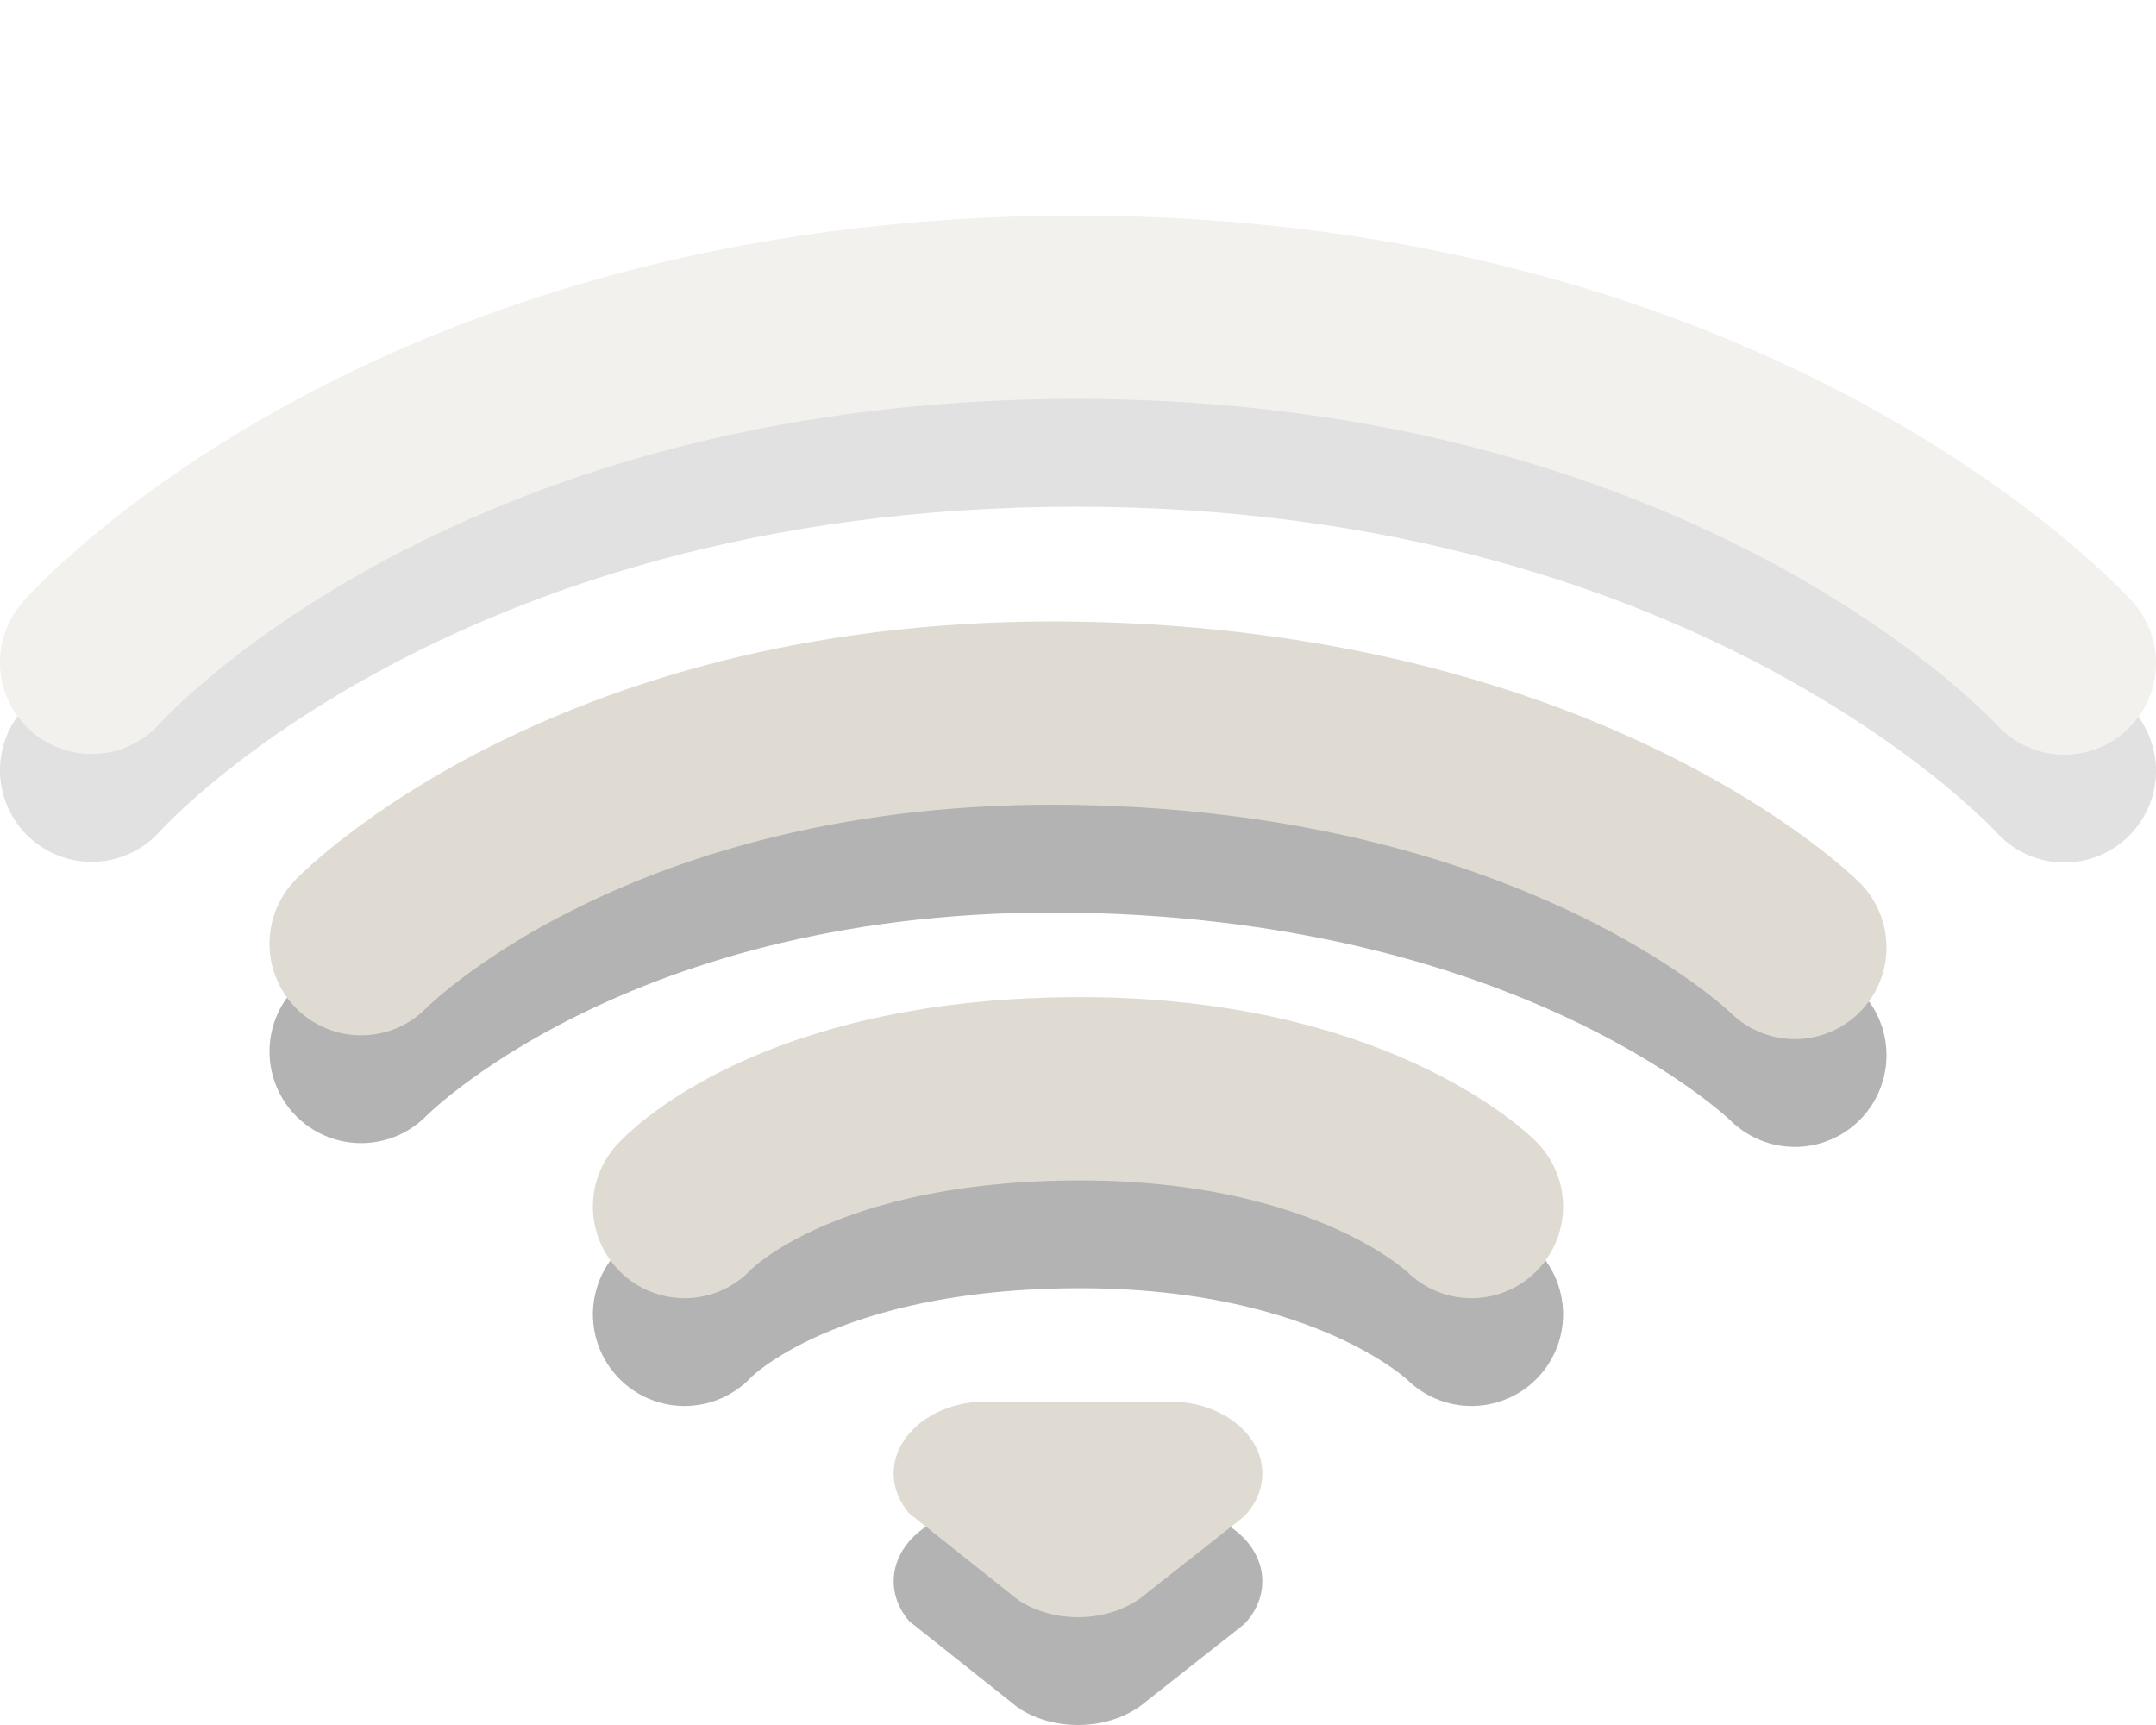
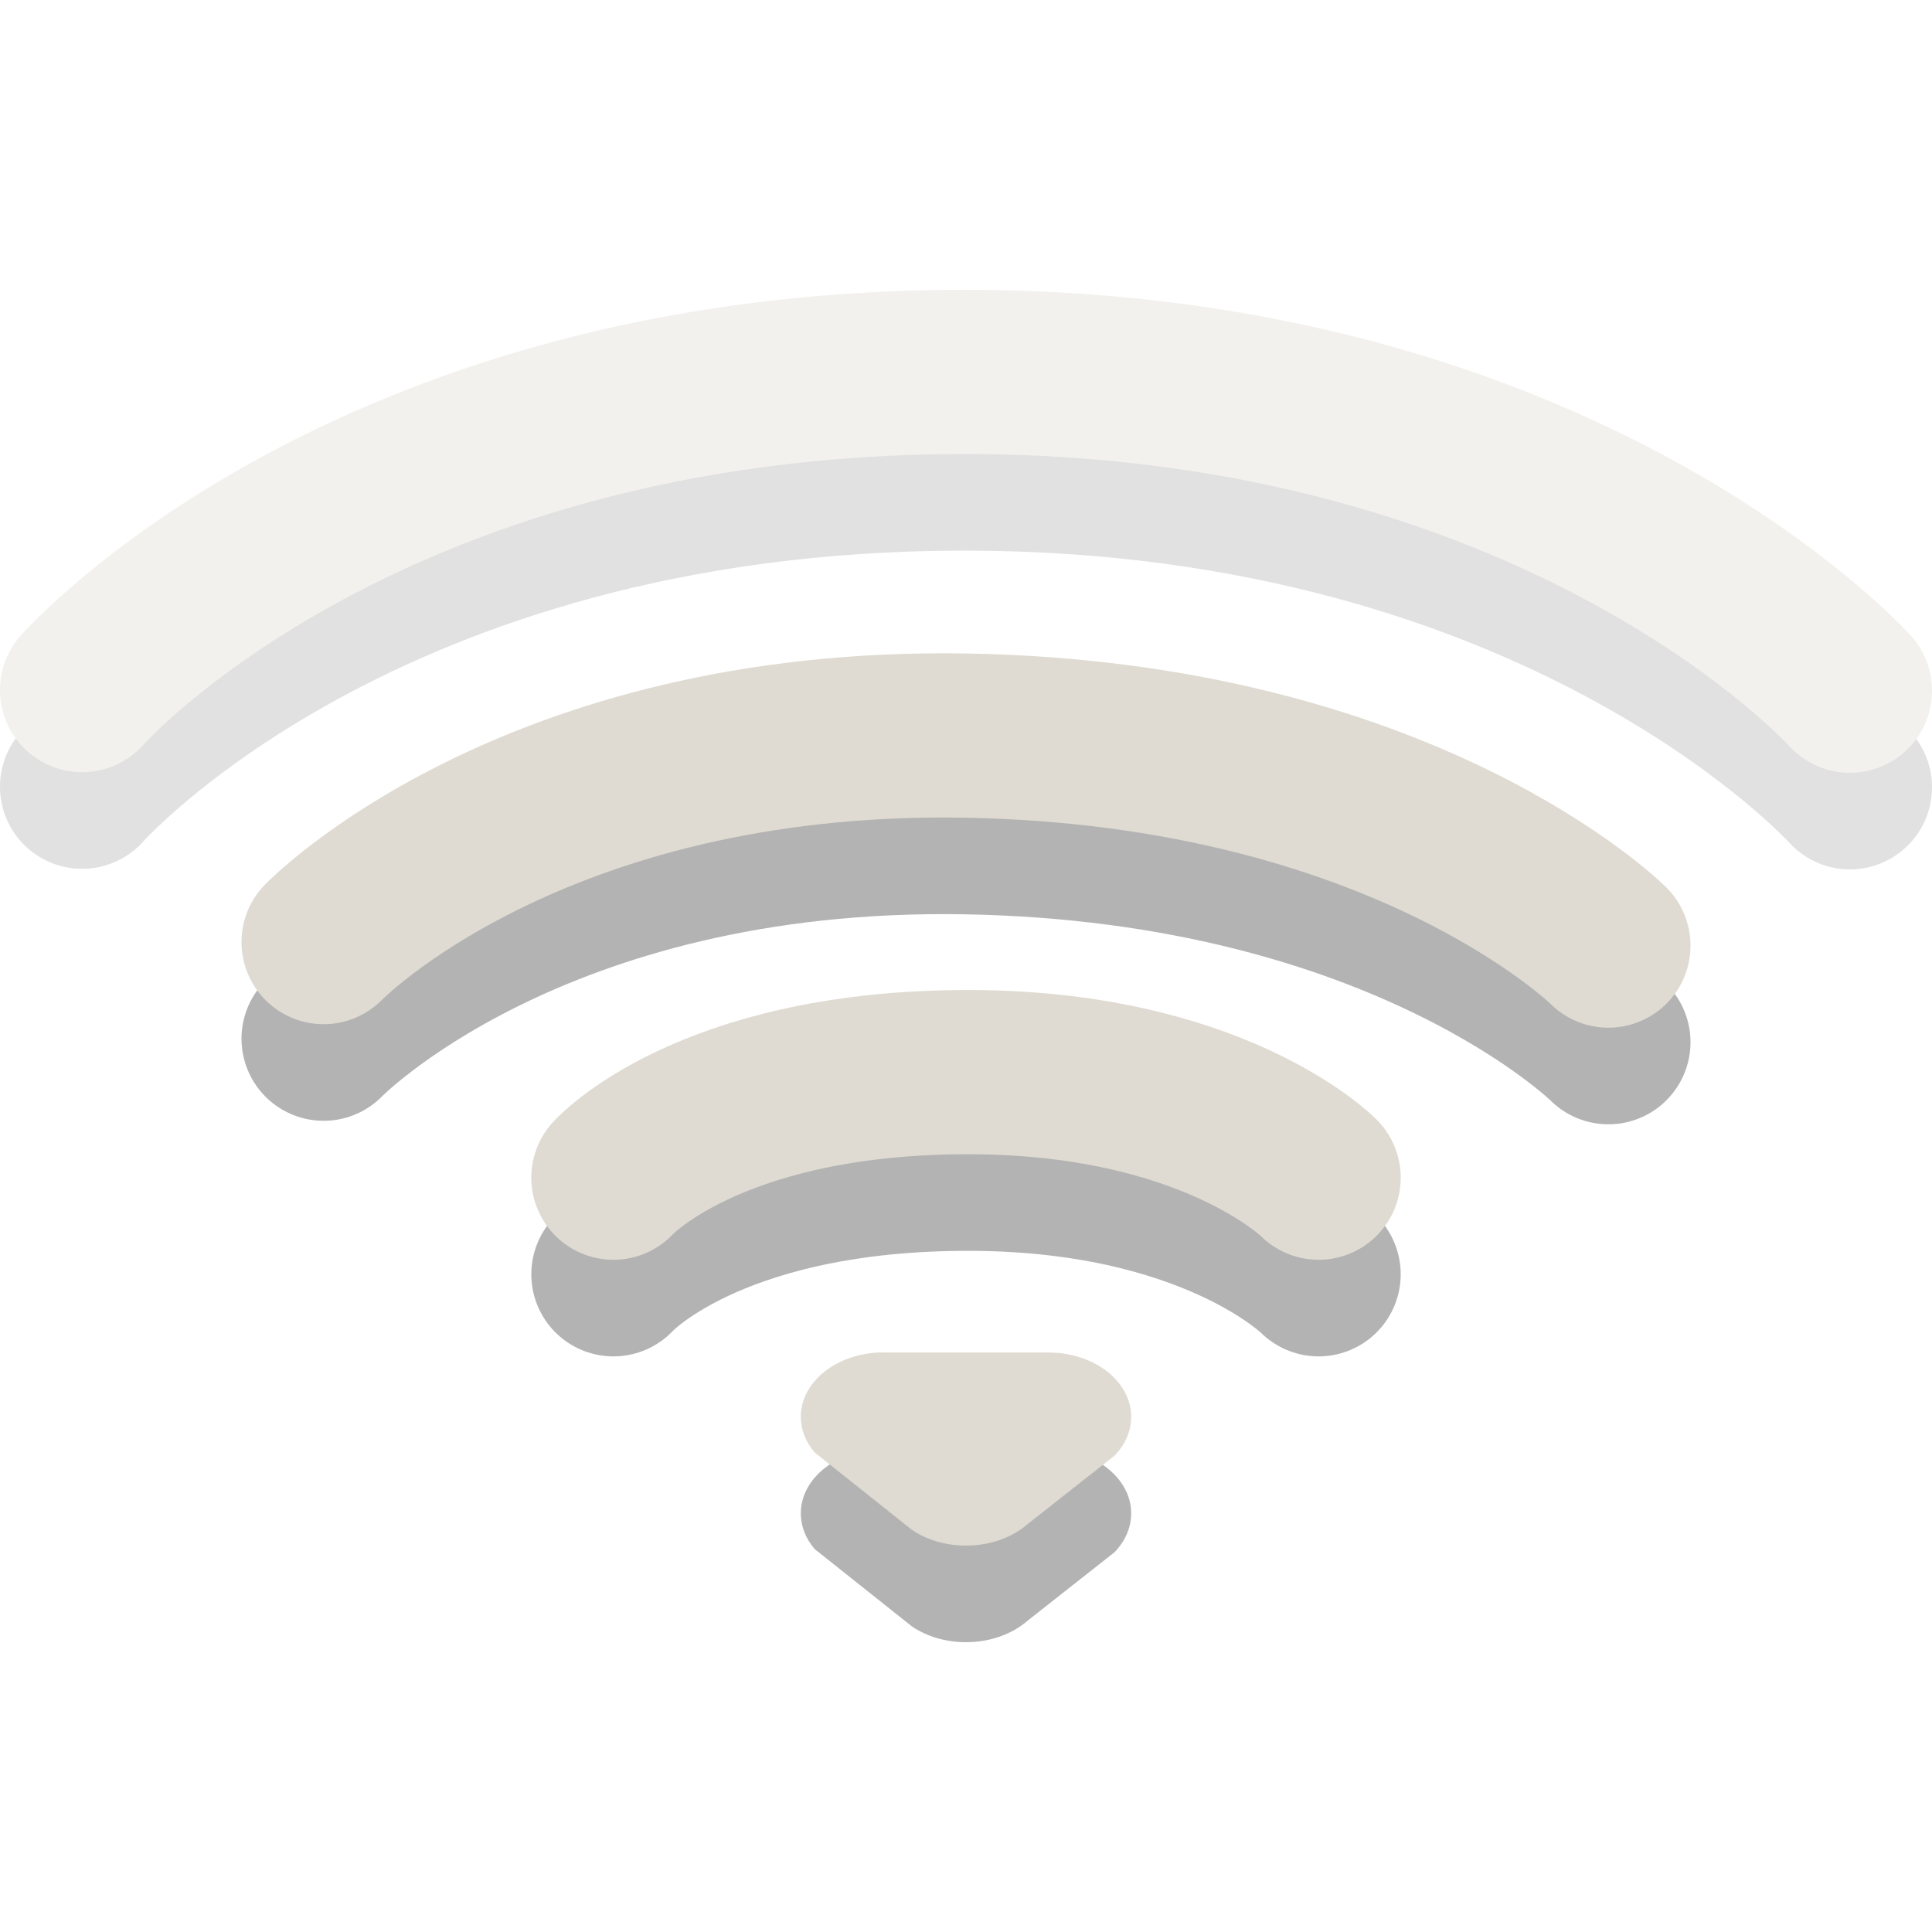
- <svg xmlns="http://www.w3.org/2000/svg" version="1.0" width="20" height="16" id="svg3229">
+ <svg xmlns="http://www.w3.org/2000/svg" version="1.0" width="16" height="16" id="svg3229">
  <defs id="defs3231" />
-   <g transform="translate(-2,-4)" id="g3893" style="opacity:0.4">
+   <g transform="matrix(0.8,0,0,0.8,-1.6,-2.399999)" id="g3893" style="opacity:0.4">
    <path d="m 2.85,11.144 c 0,0 2.898,-3.294 9.132,-3.294 6.204,0 9.168,3.3 9.168,3.3" id="path3683-5" style="opacity:0.3;fill:none;stroke:#000000;stroke-width:1.7;stroke-linecap:round;stroke-linejoin:miter;stroke-miterlimit:4;stroke-opacity:1;stroke-dasharray:none;stroke-dashoffset:0;marker:none;visibility:visible;display:inline;overflow:visible;enable-background:accumulate" />
    <path d="m 2.85,10.144 c 0,0 2.898,-3.294 9.132,-3.294 C 18.186,6.85 21.15,10.15 21.15,10.15" id="path3683" style="fill:none;stroke:#dfdbd2;stroke-width:1.7;stroke-linecap:round;stroke-linejoin:miter;stroke-miterlimit:4;stroke-opacity:1;stroke-dasharray:none;stroke-dashoffset:0;marker:none;visibility:visible;display:inline;overflow:visible;enable-background:accumulate" />
  </g>
-   <path d="m 3.35,9.753 c 0,0 2.147,-2.216 6.65,-2.137 C 14.54,7.695 16.65,9.788 16.65,9.788" id="path3681-0" style="opacity:0.3;fill:none;stroke:#000000;stroke-width:1.7;stroke-linecap:round;stroke-linejoin:miter;stroke-miterlimit:4;stroke-opacity:1;stroke-dasharray:none;stroke-dashoffset:0;marker:none;visibility:visible;display:inline;overflow:visible;enable-background:accumulate" />
-   <path d="m 3.35,8.753 c 0,0 2.147,-2.216 6.65,-2.137 C 14.54,6.695 16.65,8.788 16.65,8.788" id="path3681" style="fill:none;stroke:#dfdbd2;stroke-width:1.7;stroke-linecap:round;stroke-linejoin:miter;stroke-miterlimit:4;stroke-opacity:1;stroke-dasharray:none;stroke-dashoffset:0;marker:none;visibility:visible;display:inline;overflow:visible;enable-background:accumulate" />
-   <path d="m 6.35,12.191 c 0,0 0.967,-1.072 3.599,-1.092 2.599,-0.02 3.701,1.092 3.701,1.092" id="path3209-5" style="opacity:0.3;fill:none;stroke:#000000;stroke-width:1.7;stroke-linecap:round;stroke-linejoin:miter;stroke-miterlimit:4;stroke-opacity:1;stroke-dasharray:none;stroke-dashoffset:0;marker:none;visibility:visible;display:inline;overflow:visible;enable-background:accumulate" />
-   <path d="m 6.35,11.191 c 0,0 0.967,-1.072 3.599,-1.092 2.599,-0.02 3.701,1.092 3.701,1.092" id="path3209" style="fill:none;stroke:#dfdbd2;stroke-width:1.7;stroke-linecap:round;stroke-linejoin:miter;stroke-miterlimit:4;stroke-opacity:1;stroke-dasharray:none;stroke-dashoffset:0;marker:none;visibility:visible;display:inline;overflow:visible;enable-background:accumulate" />
-   <path d="m 9.145,14 c -0.472,0 -0.855,0.299 -0.855,0.667 0,0.137 0.053,0.264 0.144,0.37 0,0 1.008,0.801 1.008,0.801 C 9.591,15.939 9.787,16 10,16 c 0.253,0 0.481,-0.086 0.638,-0.223 0,0 0.901,-0.71 0.901,-0.71 0.108,-0.111 0.171,-0.25 0.171,-0.4 0,-0.368 -0.383,-0.667 -0.855,-0.667 0,0 -1.71,0 -1.71,0 z" id="path3196-5-7" style="opacity:0.3;fill:#000000;fill-opacity:1;fill-rule:evenodd;stroke:none;stroke-width:1.7;marker:none;visibility:visible;display:inline;overflow:visible;enable-background:accumulate" />
-   <path d="m 9.145,13 c -0.472,0 -0.855,0.299 -0.855,0.667 0,0.137 0.053,0.264 0.144,0.37 0,0 1.008,0.801 1.008,0.801 C 9.591,14.939 9.787,15 10,15 c 0.253,0 0.481,-0.086 0.638,-0.223 0,0 0.901,-0.71 0.901,-0.71 0.108,-0.111 0.171,-0.25 0.171,-0.4 0,-0.368 -0.383,-0.667 -0.855,-0.667 0,0 -1.71,0 -1.71,0 z" id="path3196-5" style="fill:#dfdbd2;fill-opacity:1;fill-rule:evenodd;stroke:none;stroke-width:1.7;marker:none;visibility:visible;display:inline;overflow:visible;enable-background:accumulate" />
+   <path d="m 2.68,8.602 c 0,0 1.718,-1.773 5.32,-1.71 C 11.632,6.956 13.32,8.631 13.32,8.631" id="path3681-0" style="opacity:0.3;fill:none;stroke:#000000;stroke-width:1.36;stroke-linecap:round;stroke-linejoin:miter;stroke-miterlimit:4;stroke-opacity:1;stroke-dasharray:none;stroke-dashoffset:0;marker:none;visibility:visible;display:inline;overflow:visible;enable-background:accumulate" />
+   <path d="m 2.68,7.802 c 0,0 1.718,-1.773 5.32,-1.71 C 11.632,6.156 13.32,7.831 13.32,7.831" id="path3681" style="fill:none;stroke:#dfdbd2;stroke-width:1.36;stroke-linecap:round;stroke-linejoin:miter;stroke-miterlimit:4;stroke-opacity:1;stroke-dasharray:none;stroke-dashoffset:0;marker:none;visibility:visible;display:inline;overflow:visible;enable-background:accumulate" />
+   <path d="m 5.08,10.553 c 0,0 0.774,-0.858 2.879,-0.874 C 10.038,9.663 10.92,10.553 10.92,10.553" id="path3209-5" style="opacity:0.3;fill:none;stroke:#000000;stroke-width:1.36;stroke-linecap:round;stroke-linejoin:miter;stroke-miterlimit:4;stroke-opacity:1;stroke-dasharray:none;stroke-dashoffset:0;marker:none;visibility:visible;display:inline;overflow:visible;enable-background:accumulate" />
+   <path d="m 5.08,9.753 c 0,0 0.774,-0.858 2.879,-0.874 C 10.038,8.863 10.92,9.753 10.92,9.753" id="path3209" style="fill:none;stroke:#dfdbd2;stroke-width:1.36;stroke-linecap:round;stroke-linejoin:miter;stroke-miterlimit:4;stroke-opacity:1;stroke-dasharray:none;stroke-dashoffset:0;marker:none;visibility:visible;display:inline;overflow:visible;enable-background:accumulate" />
+   <path d="m 7.316,12 c -0.378,0 -0.684,0.239 -0.684,0.533 0,0.109 0.042,0.211 0.115,0.296 0,0 0.806,0.641 0.806,0.641 0.12,0.081 0.276,0.13 0.447,0.13 0.203,0 0.385,-0.069 0.51,-0.178 0,0 0.721,-0.568 0.721,-0.568 C 9.317,12.764 9.368,12.653 9.368,12.533 9.368,12.239 9.061,12 8.684,12 c 0,0 -1.368,0 -1.368,0 z" id="path3196-5-7" style="opacity:0.3;fill:#000000;fill-opacity:1;fill-rule:evenodd;stroke:none;stroke-width:1.7;marker:none;visibility:visible;display:inline;overflow:visible;enable-background:accumulate" />
+   <path d="m 7.316,11.2 c -0.378,0 -0.684,0.239 -0.684,0.533 0,0.109 0.042,0.211 0.115,0.296 0,0 0.806,0.641 0.806,0.641 C 7.673,12.751 7.829,12.8 8,12.8 c 0.203,0 0.385,-0.069 0.51,-0.178 0,0 0.721,-0.568 0.721,-0.568 0.086,-0.089 0.137,-0.2 0.137,-0.32 0,-0.294 -0.306,-0.533 -0.684,-0.533 0,0 -1.368,0 -1.368,0 z" id="path3196-5" style="fill:#dfdbd2;fill-opacity:1;fill-rule:evenodd;stroke:none;stroke-width:1.7;marker:none;visibility:visible;display:inline;overflow:visible;enable-background:accumulate" />
</svg>
